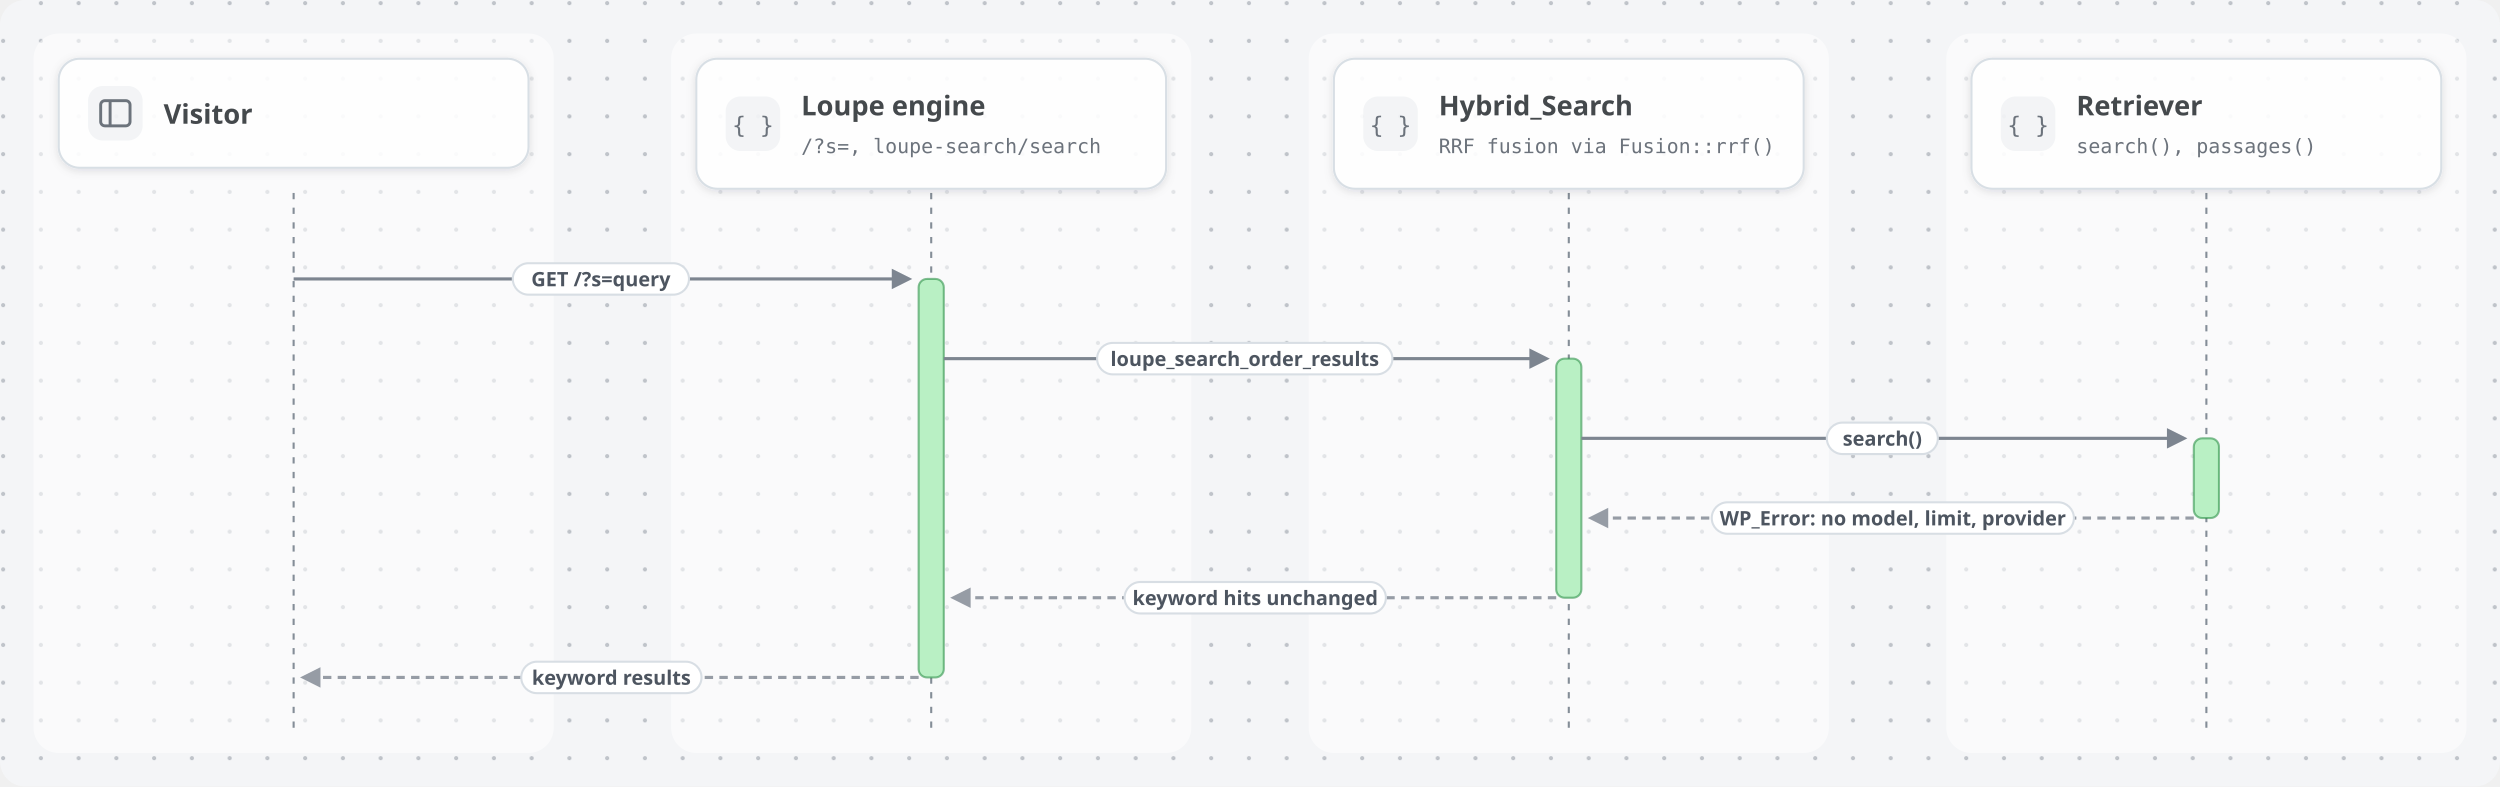
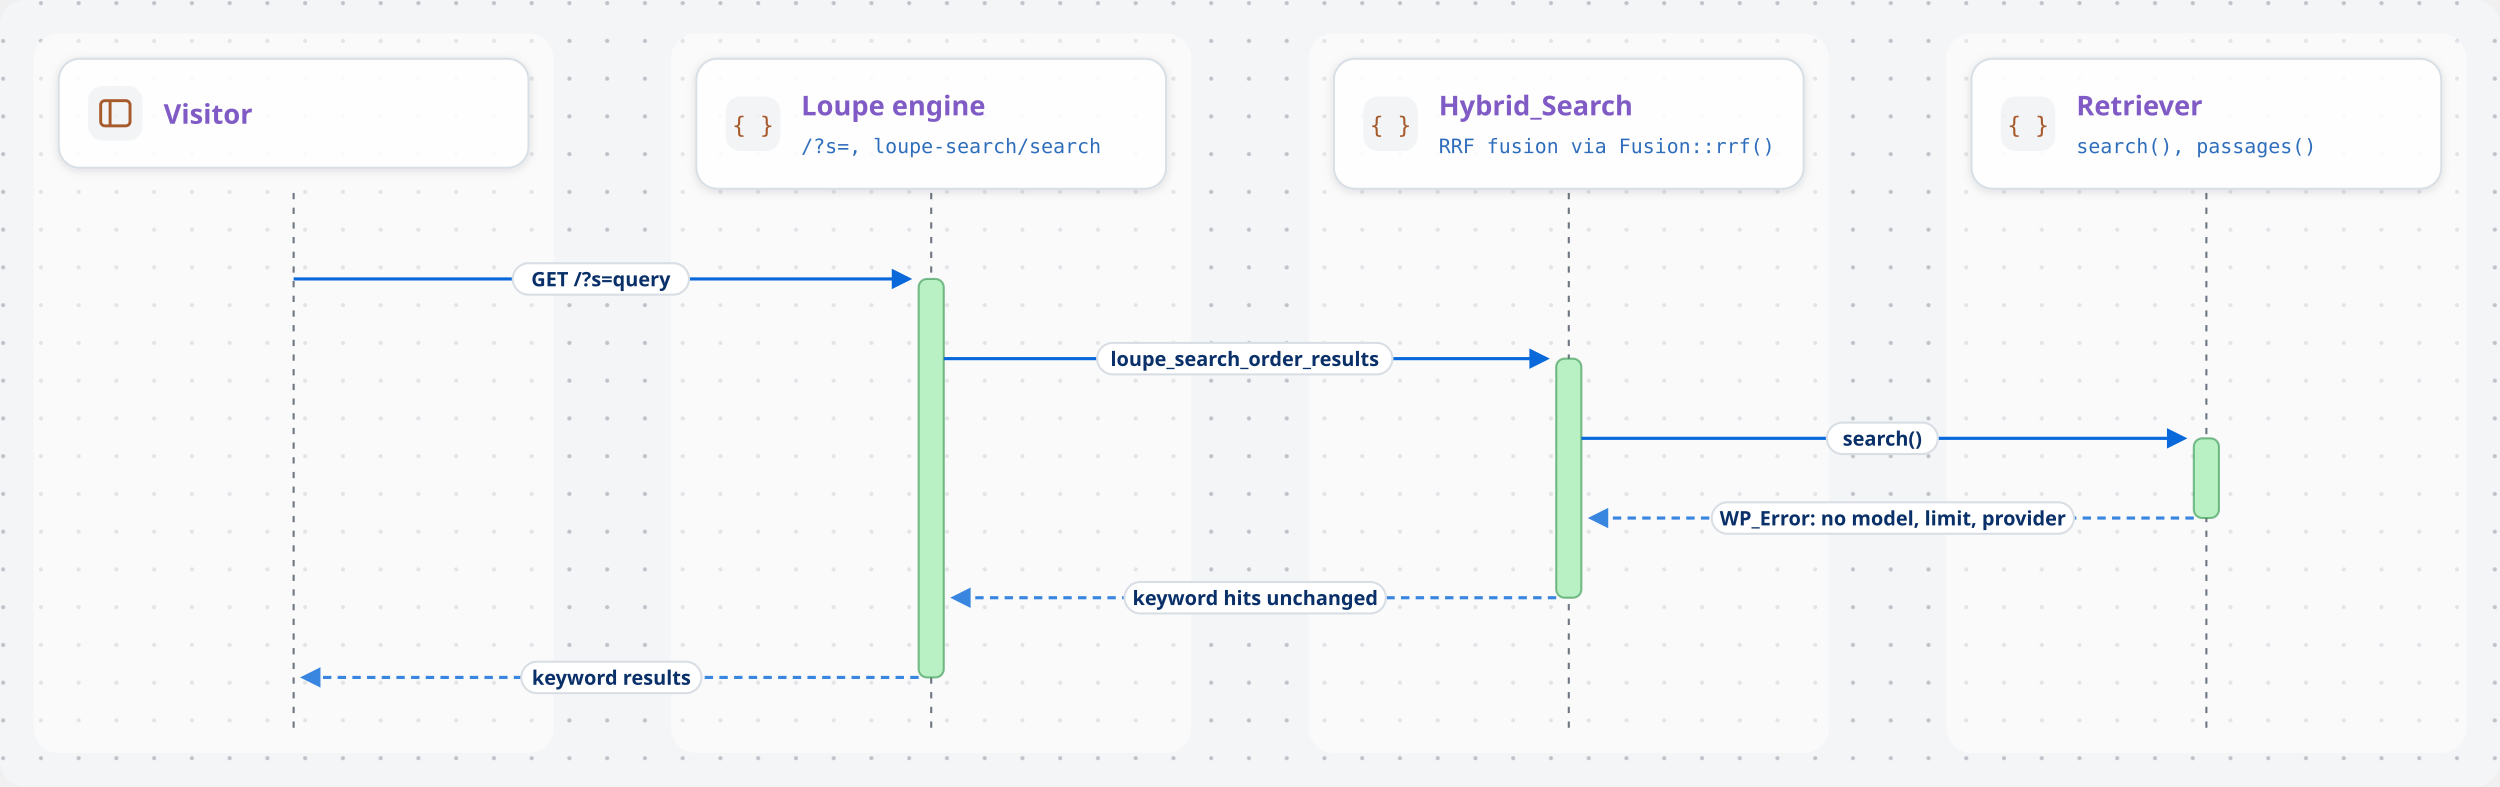
<svg xmlns="http://www.w3.org/2000/svg" viewBox="0 0 1192 375" width="1192" height="375" role="img" aria-label="Semantic side fails (current)" font-family="-apple-system, BlinkMacSystemFont, &quot;Segoe UI&quot;, &quot;Noto Sans&quot;, Helvetica, Arial, sans-serif">
  <defs>
    <pattern id="dots" width="18" height="18" patternUnits="userSpaceOnUse">
      <circle cx="1.5" cy="1.5" r="1" fill="rgba(140,149,159,.5)" />
    </pattern>
    <marker id="mk-added" viewBox="0 0 10 10" refX="8" refY="5" markerWidth="6.5" markerHeight="6.5" orient="auto-start-reverse">
      <path d="M0,0 L10,5 L0,10 z" fill="#1f883d" />
    </marker>
    <marker id="mko-added" viewBox="0 0 10 10" refX="10" refY="5" markerWidth="6.5" markerHeight="6.5" orient="auto-start-reverse">
      <path d="M2,1 L10,5 L2,9" fill="none" stroke="#1f883d" stroke-width="1.6" stroke-linecap="round" stroke-linejoin="round" />
    </marker>
    <marker id="mk-modified" viewBox="0 0 10 10" refX="8" refY="5" markerWidth="6.5" markerHeight="6.5" orient="auto-start-reverse">
      <path d="M0,0 L10,5 L0,10 z" fill="#bf8700" />
    </marker>
    <marker id="mko-modified" viewBox="0 0 10 10" refX="10" refY="5" markerWidth="6.5" markerHeight="6.5" orient="auto-start-reverse">
      <path d="M2,1 L10,5 L2,9" fill="none" stroke="#bf8700" stroke-width="1.6" stroke-linecap="round" stroke-linejoin="round" />
    </marker>
    <marker id="mk-removed" viewBox="0 0 10 10" refX="8" refY="5" markerWidth="6.5" markerHeight="6.5" orient="auto-start-reverse">
      <path d="M0,0 L10,5 L0,10 z" fill="#cf222e" />
    </marker>
    <marker id="mko-removed" viewBox="0 0 10 10" refX="10" refY="5" markerWidth="6.5" markerHeight="6.5" orient="auto-start-reverse">
      <path d="M2,1 L10,5 L2,9" fill="none" stroke="#cf222e" stroke-width="1.6" stroke-linecap="round" stroke-linejoin="round" />
    </marker>
    <marker id="mk-neutral" viewBox="0 0 10 10" refX="8" refY="5" markerWidth="6.5" markerHeight="6.5" orient="auto-start-reverse">
-       <path d="M0,0 L10,5 L0,10 z" fill="#7d8590" />
+       <path d="M0,0 L10,5 L0,10 z" fill="#0969da" />
    </marker>
    <marker id="mko-neutral" viewBox="0 0 10 10" refX="10" refY="5" markerWidth="6.5" markerHeight="6.5" orient="auto-start-reverse">
-       <path d="M2,1 L10,5 L2,9" fill="none" stroke="#7d8590" stroke-width="1.6" stroke-linecap="round" stroke-linejoin="round" />
+       <path d="M2,1 L10,5 L2,9" fill="none" stroke="#0969da" stroke-width="1.6" stroke-linecap="round" stroke-linejoin="round" />
    </marker>
  </defs>
  <rect x="0" y="0" width="1192" height="375" rx="12" fill="#f4f5f7" />
  <rect x="0" y="0" width="1192" height="375" rx="12" fill="url(#dots)" />
  <g transform="translate(12,10)">
    <g>
      <rect class="lanebox" x="4" y="6" width="248" height="343" rx="12" fill="rgba(255,255,255,.55)" />
      <rect class="lanebox" x="308" y="6" width="248" height="343" rx="12" fill="rgba(255,255,255,.55)" />
      <rect class="lanebox" x="612" y="6" width="248" height="343" rx="12" fill="rgba(255,255,255,.55)" />
      <rect class="lanebox" x="916" y="6" width="248" height="343" rx="12" fill="rgba(255,255,255,.55)" />
    </g>
    <g>
-       <line class="lifeline" x1="128" y1="82" x2="128" y2="337" stroke="#848d97" stroke-width="1" stroke-dasharray="3 4" />
-       <line class="lifeline" x1="432" y1="82" x2="432" y2="337" stroke="#848d97" stroke-width="1" stroke-dasharray="3 4" />
+       <line class="lifeline" x1="128" y1="82" x2="128" y2="337" stroke="#6e7781" stroke-width="1" stroke-dasharray="3 4" />
+       <line class="lifeline" x1="432" y1="82" x2="432" y2="337" stroke="#6e7781" stroke-width="1" stroke-dasharray="3 4" />
      <rect class="actbar" x="426" y="123" width="12" height="190" rx="4" fill="#b9f0c4" stroke="rgba(31,136,61,.55)" />
-       <line class="lifeline" x1="736" y1="82" x2="736" y2="337" stroke="#848d97" stroke-width="1" stroke-dasharray="3 4" />
+       <line class="lifeline" x1="736" y1="82" x2="736" y2="337" stroke="#6e7781" stroke-width="1" stroke-dasharray="3 4" />
      <rect class="actbar" x="730" y="161" width="12" height="114" rx="4" fill="#b9f0c4" stroke="rgba(31,136,61,.55)" />
-       <line class="lifeline" x1="1040" y1="82" x2="1040" y2="337" stroke="#848d97" stroke-width="1" stroke-dasharray="3 4" />
+       <line class="lifeline" x1="1040" y1="82" x2="1040" y2="337" stroke="#6e7781" stroke-width="1" stroke-dasharray="3 4" />
      <rect class="actbar" x="1034" y="199" width="12" height="38" rx="4" fill="#b9f0c4" stroke="rgba(31,136,61,.55)" />
    </g>
    <g>
      <g class="cardsh context" filter="drop-shadow(0 1px 2px rgba(31,35,40,.14))" opacity="0.82">
        <rect class="card" x="16" y="18" width="224" height="52" rx="10" fill="#ffffff" stroke-width="1" stroke="#d1d9e0" />
        <rect class="chip" x="30" y="31" width="26" height="26" rx="7" fill="#f1f3f5" />
        <g>
-           <rect class="glyph-stroke" x="36" y="38" width="14" height="12" rx="2" stroke="#4d5560" stroke-width="1.4" fill="none" />
-           <path class="glyph-stroke" d="M40.5,38 v12" stroke="#4d5560" stroke-width="1.4" fill="none" />
+           <rect class="glyph-stroke" x="36" y="38" width="14" height="12" rx="2" stroke="#953800" stroke-width="1.4" fill="none" />
+           <path class="glyph-stroke" d="M40.5,38 v12" stroke="#953800" stroke-width="1.4" fill="none" />
        </g>
-         <text class="ntitle" x="66" y="49" font-size="13" font-weight="600" fill="#1f2328">Visitor</text>
+         <text class="ntitle" x="66" y="49" font-size="13" font-weight="600" fill="#6639ba">Visitor</text>
      </g>
      <g class="cardsh context" filter="drop-shadow(0 1px 2px rgba(31,35,40,.14))" opacity="0.82">
        <rect class="card" x="320" y="18" width="224" height="62" rx="10" fill="#ffffff" stroke-width="1" stroke="#d1d9e0" />
        <rect class="chip" x="334" y="36" width="26" height="26" rx="7" fill="#f1f3f5" />
        <g>
-           <text class="glyph" x="347" y="53.5" text-anchor="middle" fill="#4d5560" font-size="11" font-family="ui-monospace, SFMono-Regular, &quot;SF Mono&quot;, Menlo, Consolas, monospace">{ }</text>
+           <text class="glyph" x="347" y="53.5" text-anchor="middle" fill="#953800" font-size="11" font-family="ui-monospace, SFMono-Regular, &quot;SF Mono&quot;, Menlo, Consolas, monospace">{ }</text>
        </g>
-         <text class="ntitle" x="370" y="45" font-size="13" font-weight="600" fill="#1f2328">Loupe engine</text>
-         <text class="nsub" x="370" y="63" font-size="9.5" fill="#4d5560" font-family="ui-monospace, SFMono-Regular, &quot;SF Mono&quot;, Menlo, Consolas, monospace">/?s=, loupe-search/search</text>
+         <text class="ntitle" x="370" y="45" font-size="13" font-weight="600" fill="#6639ba">Loupe engine</text>
+         <text class="nsub" x="370" y="63" font-size="9.5" fill="#0550ae" font-family="ui-monospace, SFMono-Regular, &quot;SF Mono&quot;, Menlo, Consolas, monospace">/?s=, loupe-search/search</text>
      </g>
      <g class="cardsh context" filter="drop-shadow(0 1px 2px rgba(31,35,40,.14))" opacity="0.82">
        <rect class="card" x="624" y="18" width="224" height="62" rx="10" fill="#ffffff" stroke-width="1" stroke="#d1d9e0" />
        <rect class="chip" x="638" y="36" width="26" height="26" rx="7" fill="#f1f3f5" />
        <g>
-           <text class="glyph" x="651" y="53.5" text-anchor="middle" fill="#4d5560" font-size="11" font-family="ui-monospace, SFMono-Regular, &quot;SF Mono&quot;, Menlo, Consolas, monospace">{ }</text>
+           <text class="glyph" x="651" y="53.5" text-anchor="middle" fill="#953800" font-size="11" font-family="ui-monospace, SFMono-Regular, &quot;SF Mono&quot;, Menlo, Consolas, monospace">{ }</text>
        </g>
-         <text class="ntitle" x="674" y="45" font-size="13" font-weight="600" fill="#1f2328">Hybrid_Search</text>
-         <text class="nsub" x="674" y="63" font-size="9.5" fill="#4d5560" font-family="ui-monospace, SFMono-Regular, &quot;SF Mono&quot;, Menlo, Consolas, monospace">RRF fusion via Fusion::rrf()</text>
+         <text class="ntitle" x="674" y="45" font-size="13" font-weight="600" fill="#6639ba">Hybrid_Search</text>
+         <text class="nsub" x="674" y="63" font-size="9.5" fill="#0550ae" font-family="ui-monospace, SFMono-Regular, &quot;SF Mono&quot;, Menlo, Consolas, monospace">RRF fusion via Fusion::rrf()</text>
      </g>
      <g class="cardsh context" filter="drop-shadow(0 1px 2px rgba(31,35,40,.14))" opacity="0.82">
        <rect class="card" x="928" y="18" width="224" height="62" rx="10" fill="#ffffff" stroke-width="1" stroke="#d1d9e0" />
        <rect class="chip" x="942" y="36" width="26" height="26" rx="7" fill="#f1f3f5" />
        <g>
-           <text class="glyph" x="955" y="53.5" text-anchor="middle" fill="#4d5560" font-size="11" font-family="ui-monospace, SFMono-Regular, &quot;SF Mono&quot;, Menlo, Consolas, monospace">{ }</text>
+           <text class="glyph" x="955" y="53.5" text-anchor="middle" fill="#953800" font-size="11" font-family="ui-monospace, SFMono-Regular, &quot;SF Mono&quot;, Menlo, Consolas, monospace">{ }</text>
        </g>
-         <text class="ntitle" x="978" y="45" font-size="13" font-weight="600" fill="#1f2328">Retriever</text>
-         <text class="nsub" x="978" y="63" font-size="9.5" fill="#4d5560" font-family="ui-monospace, SFMono-Regular, &quot;SF Mono&quot;, Menlo, Consolas, monospace">search(), passages()</text>
+         <text class="ntitle" x="978" y="45" font-size="13" font-weight="600" fill="#6639ba">Retriever</text>
+         <text class="nsub" x="978" y="63" font-size="9.5" fill="#0550ae" font-family="ui-monospace, SFMono-Regular, &quot;SF Mono&quot;, Menlo, Consolas, monospace">search(), passages()</text>
      </g>
    </g>
    <g>
-       <path class="msg edge-neutral" d="M128,123 L421,123" marker-end="url(#mk-neutral)" fill="none" stroke="#7d8590" stroke-width="1.5" />
-       <circle r="2.6" fill="#7d8590" opacity="0">
+       <path class="msg edge-neutral" d="M128,123 L421,123" marker-end="url(#mk-neutral)" fill="none" stroke="#0969da" stroke-width="1.5" />
+       <circle r="2.6" fill="#0969da" opacity="0">
        <animateMotion dur="8.4s" repeatCount="indefinite" keyPoints="0;0;1;1" keyTimes="0;0;0.167;1" calcMode="linear" path="M128,123 L421,123" />
        <animate attributeName="opacity" dur="8.4s" repeatCount="indefinite" values="0;0;1;1;0;0" keyTimes="0;0;0.013;0.153;0.167;1" />
      </circle>
-       <path class="msg edge-neutral" d="M438,161 L725,161" marker-end="url(#mk-neutral)" fill="none" stroke="#7d8590" stroke-width="1.5" />
-       <circle r="2.6" fill="#7d8590" opacity="0">
+       <path class="msg edge-neutral" d="M438,161 L725,161" marker-end="url(#mk-neutral)" fill="none" stroke="#0969da" stroke-width="1.5" />
+       <circle r="2.6" fill="#0969da" opacity="0">
        <animateMotion dur="8.4s" repeatCount="indefinite" keyPoints="0;0;1;1" keyTimes="0;0.167;0.333;1" calcMode="linear" path="M438,161 L725,161" />
        <animate attributeName="opacity" dur="8.4s" repeatCount="indefinite" values="0;0;1;1;0;0" keyTimes="0;0.167;0.18;0.32;0.333;1" />
      </circle>
-       <path class="msg edge-neutral" d="M742,199 L1029,199" marker-end="url(#mk-neutral)" fill="none" stroke="#7d8590" stroke-width="1.5" />
-       <circle r="2.6" fill="#7d8590" opacity="0">
+       <path class="msg edge-neutral" d="M742,199 L1029,199" marker-end="url(#mk-neutral)" fill="none" stroke="#0969da" stroke-width="1.5" />
+       <circle r="2.6" fill="#0969da" opacity="0">
        <animateMotion dur="8.4s" repeatCount="indefinite" keyPoints="0;0;1;1" keyTimes="0;0.333;0.5;1" calcMode="linear" path="M742,199 L1029,199" />
        <animate attributeName="opacity" dur="8.4s" repeatCount="indefinite" values="0;0;1;1;0;0" keyTimes="0;0.333;0.347;0.487;0.5;1" />
      </circle>
-       <path class="msg edge-neutral msg-return" d="M1034,237 L747,237" marker-end="url(#mk-neutral)" fill="none" stroke="#7d8590" stroke-width="1.5" stroke-dasharray="4 3" opacity="0.8" />
-       <circle r="2.6" fill="#7d8590" opacity="0">
+       <path class="msg edge-neutral msg-return" d="M1034,237 L747,237" marker-end="url(#mk-neutral)" fill="none" stroke="#0969da" stroke-width="1.5" stroke-dasharray="4 3" opacity="0.8" />
+       <circle r="2.6" fill="#0969da" opacity="0">
        <animateMotion dur="8.4s" repeatCount="indefinite" keyPoints="0;0;1;1" keyTimes="0;0.5;0.667;1" calcMode="linear" path="M1034,237 L747,237" />
        <animate attributeName="opacity" dur="8.4s" repeatCount="indefinite" values="0;0;1;1;0;0" keyTimes="0;0.5;0.513;0.653;0.667;1" />
      </circle>
-       <path class="msg edge-neutral msg-return" d="M730,275 L443,275" marker-end="url(#mk-neutral)" fill="none" stroke="#7d8590" stroke-width="1.5" stroke-dasharray="4 3" opacity="0.8" />
-       <circle r="2.6" fill="#7d8590" opacity="0">
+       <path class="msg edge-neutral msg-return" d="M730,275 L443,275" marker-end="url(#mk-neutral)" fill="none" stroke="#0969da" stroke-width="1.5" stroke-dasharray="4 3" opacity="0.8" />
+       <circle r="2.6" fill="#0969da" opacity="0">
        <animateMotion dur="8.4s" repeatCount="indefinite" keyPoints="0;0;1;1" keyTimes="0;0.667;0.833;1" calcMode="linear" path="M730,275 L443,275" />
        <animate attributeName="opacity" dur="8.4s" repeatCount="indefinite" values="0;0;1;1;0;0" keyTimes="0;0.667;0.68;0.82;0.833;1" />
      </circle>
-       <path class="msg edge-neutral msg-return" d="M426,313 L133,313" marker-end="url(#mk-neutral)" fill="none" stroke="#7d8590" stroke-width="1.5" stroke-dasharray="4 3" opacity="0.8" />
-       <circle r="2.6" fill="#7d8590" opacity="0">
+       <path class="msg edge-neutral msg-return" d="M426,313 L133,313" marker-end="url(#mk-neutral)" fill="none" stroke="#0969da" stroke-width="1.5" stroke-dasharray="4 3" opacity="0.8" />
+       <circle r="2.6" fill="#0969da" opacity="0">
        <animateMotion dur="8.4s" repeatCount="indefinite" keyPoints="0;0;1;1" keyTimes="0;0.833;1;1" calcMode="linear" path="M426,313 L133,313" />
        <animate attributeName="opacity" dur="8.4s" repeatCount="indefinite" values="0;0;1;1;0;0" keyTimes="0;0.833;0.847;0.987;1;1" />
      </circle>
    </g>
    <g>
      <g>
        <rect class="lpill" x="232.5" y="115.5" width="84" height="15" rx="7.5" fill="#ffffff" stroke="#d8dee4" stroke-width="1" />
-         <text class="ltext" x="274.5" y="126.5" text-anchor="middle" font-size="9.5" font-weight="600" fill="#4d5560">GET /?s=query</text>
+         <text class="ltext" x="274.5" y="126.5" text-anchor="middle" font-size="9.5" font-weight="600" fill="#0a3069">GET /?s=query</text>
      </g>
      <g>
        <rect class="lpill" x="511.1" y="153.5" width="140.81" height="15" rx="7.5" fill="#ffffff" stroke="#d8dee4" stroke-width="1" />
-         <text class="ltext" x="581.5" y="164.5" text-anchor="middle" font-size="9.5" font-weight="600" fill="#4d5560">loupe_search_order_results</text>
+         <text class="ltext" x="581.5" y="164.5" text-anchor="middle" font-size="9.5" font-weight="600" fill="#0a3069">loupe_search_order_results</text>
      </g>
      <g>
        <rect class="lpill" x="859.04" y="191.5" width="52.93" height="15" rx="7.5" fill="#ffffff" stroke="#d8dee4" stroke-width="1" />
-         <text class="ltext" x="885.5" y="202.5" text-anchor="middle" font-size="9.5" font-weight="600" fill="#4d5560">search()</text>
+         <text class="ltext" x="885.5" y="202.5" text-anchor="middle" font-size="9.5" font-weight="600" fill="#0a3069">search()</text>
      </g>
      <g>
        <rect class="lpill" x="804.16" y="229.5" width="172.68" height="15" rx="7.5" fill="#ffffff" stroke="#d8dee4" stroke-width="1" />
-         <text class="ltext" x="890.5" y="240.5" text-anchor="middle" font-size="9.5" font-weight="600" fill="#4d5560">WP_Error: no model, limit, provider</text>
+         <text class="ltext" x="890.5" y="240.5" text-anchor="middle" font-size="9.5" font-weight="600" fill="#0a3069">WP_Error: no model, limit, provider</text>
      </g>
      <g>
        <rect class="lpill" x="524.21" y="267.5" width="124.58" height="15" rx="7.5" fill="#ffffff" stroke="#d8dee4" stroke-width="1" />
-         <text class="ltext" x="586.5" y="278.5" text-anchor="middle" font-size="9.5" font-weight="600" fill="#4d5560">keyword hits unchanged</text>
+         <text class="ltext" x="586.5" y="278.5" text-anchor="middle" font-size="9.5" font-weight="600" fill="#0a3069">keyword hits unchanged</text>
      </g>
      <g>
        <rect class="lpill" x="236.53" y="305.5" width="85.95" height="15" rx="7.5" fill="#ffffff" stroke="#d8dee4" stroke-width="1" />
-         <text class="ltext" x="279.5" y="316.5" text-anchor="middle" font-size="9.5" font-weight="600" fill="#4d5560">keyword results</text>
+         <text class="ltext" x="279.5" y="316.5" text-anchor="middle" font-size="9.5" font-weight="600" fill="#0a3069">keyword results</text>
      </g>
    </g>
  </g>
</svg>
